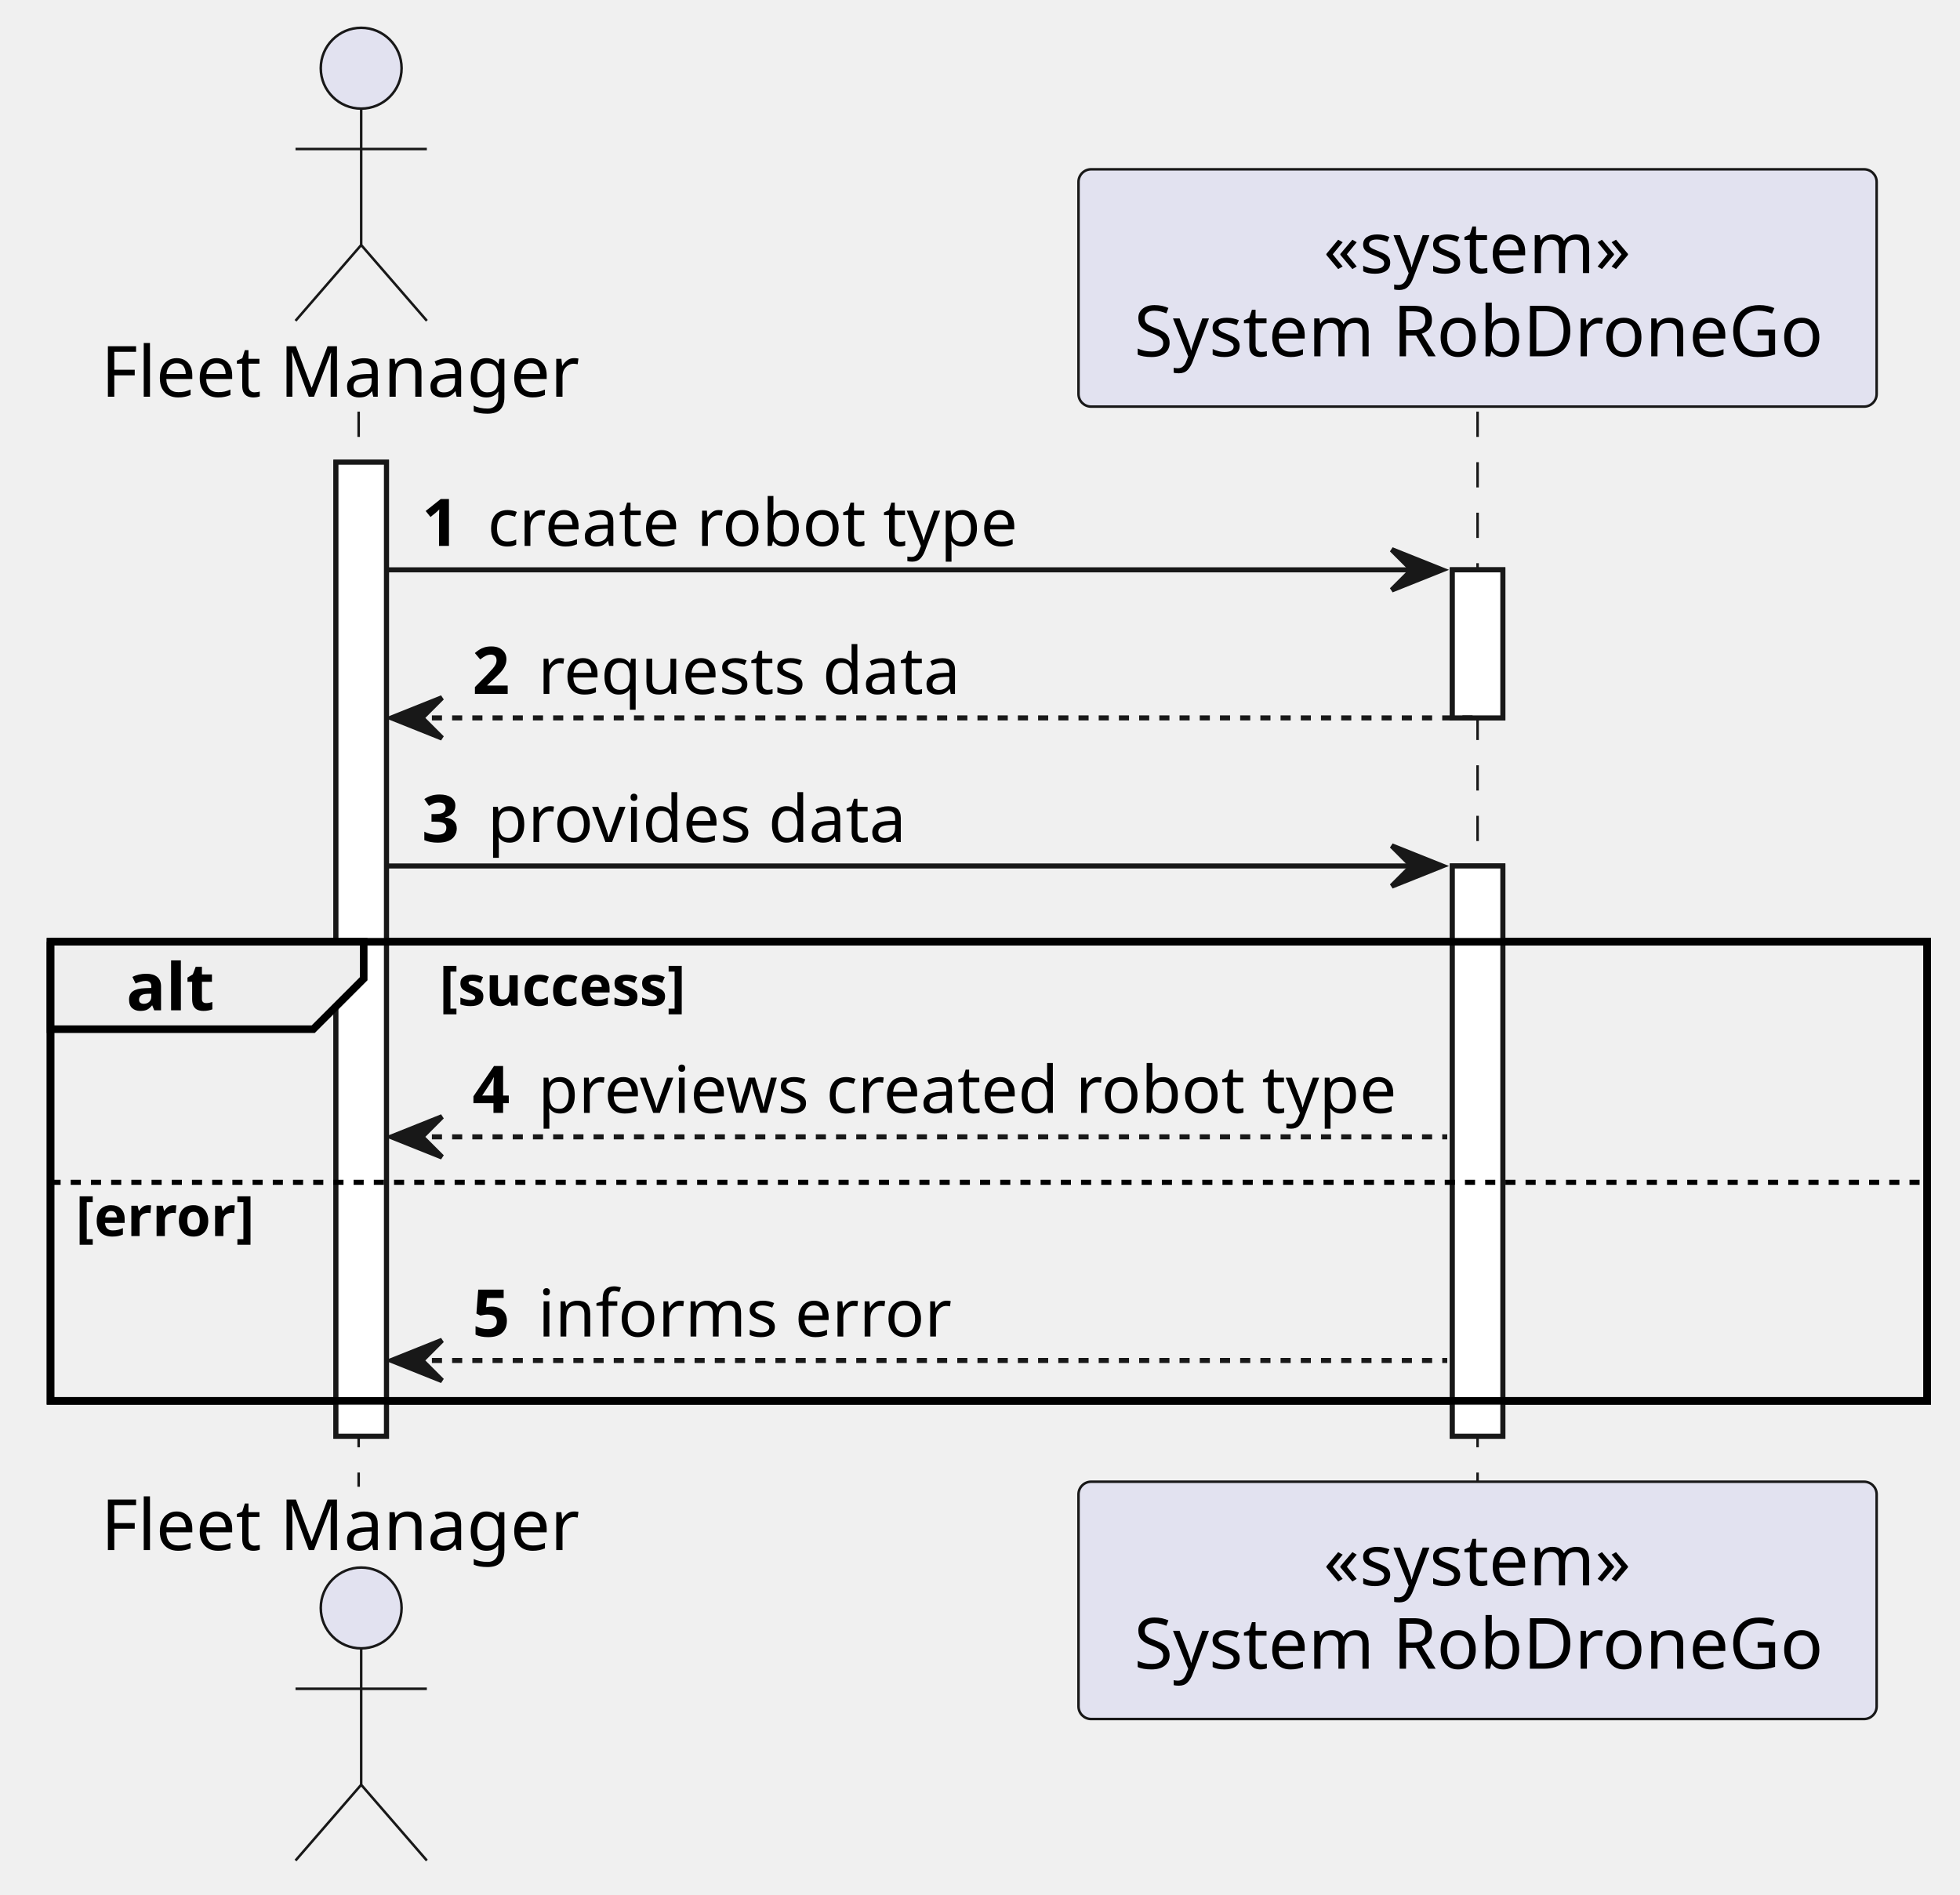
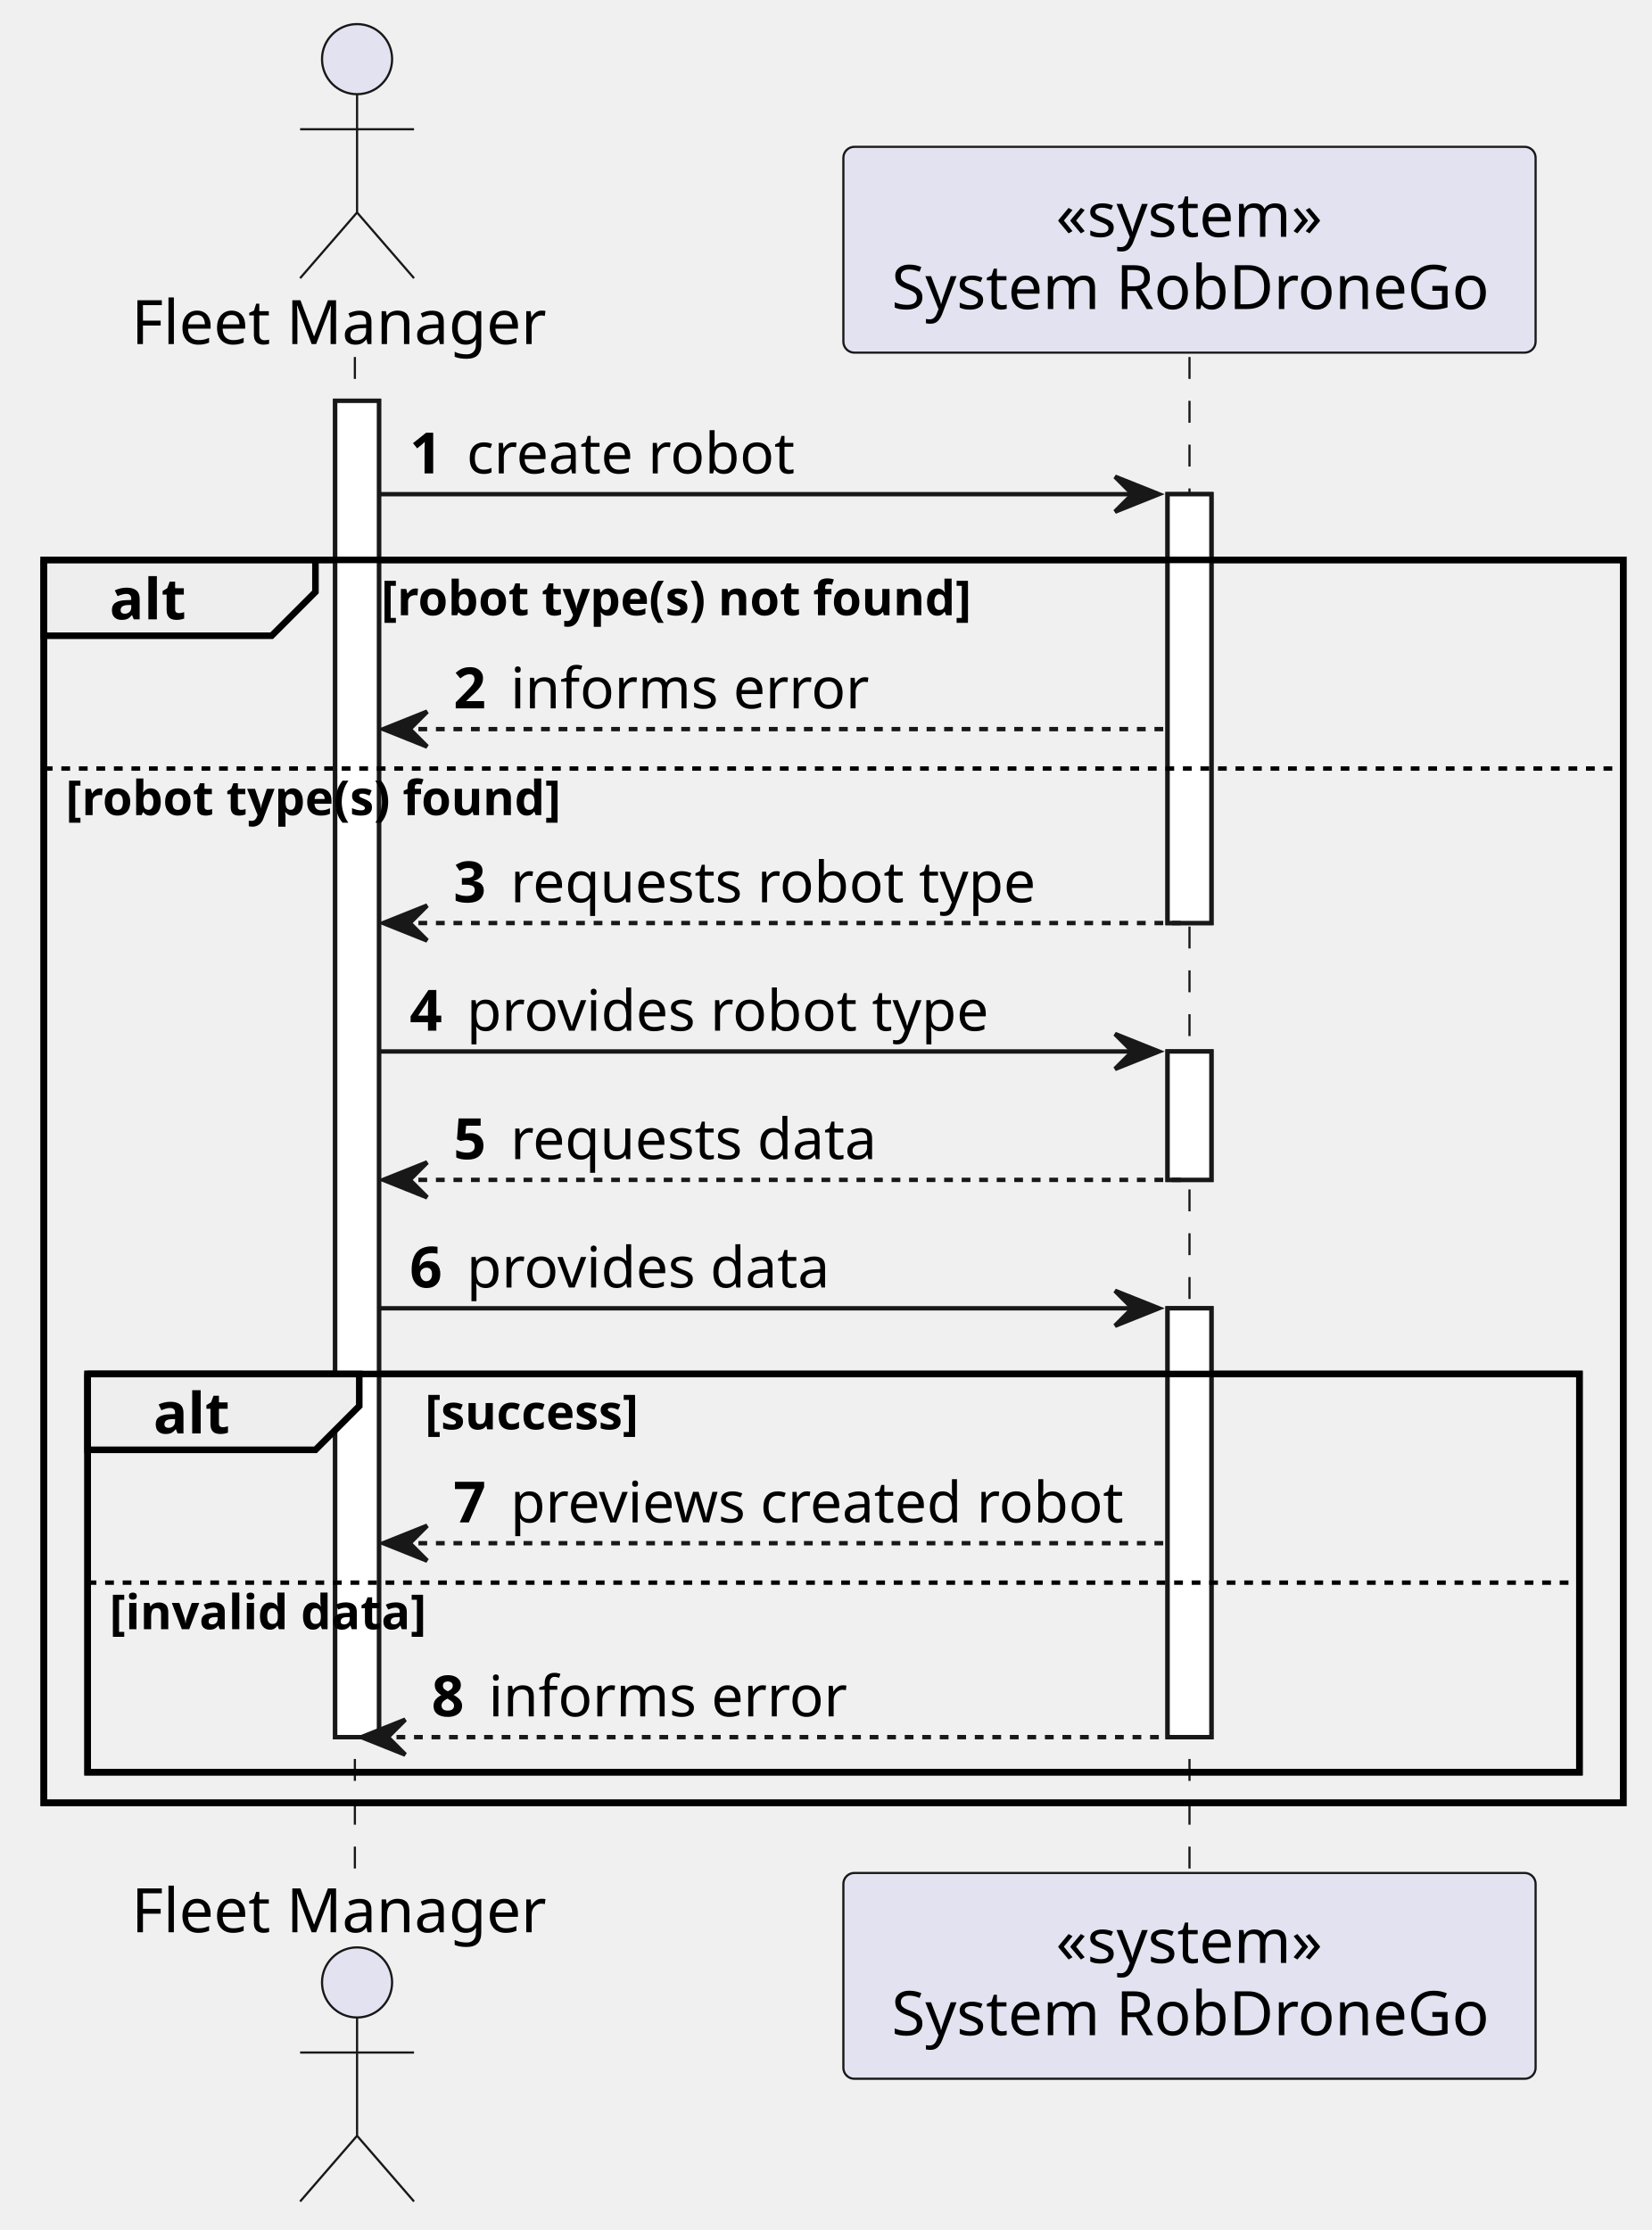
- <svg xmlns="http://www.w3.org/2000/svg" contentStyleType="text/css" height="375px" preserveAspectRatio="none" style="width:388px;height:375px;background:#FFFFFF;" version="1.1" viewBox="0 0 388 375" width="388px" zoomAndPan="magnify">
+ <svg xmlns="http://www.w3.org/2000/svg" contentStyleType="text/css" height="509px" preserveAspectRatio="none" style="width:377px;height:509px;background:#FFFFFF;" version="1.1" viewBox="0 0 377 509" width="377px" zoomAndPan="magnify">
  <defs />
  <g>
-     <rect fill="#FFFFFF" height="192.818" style="stroke:#181818;stroke-width:1.0;" width="10" x="66.5" y="91.488" />
-     <rect fill="#FFFFFF" height="29.311" style="stroke:#181818;stroke-width:1.0;" width="10" x="287.5" y="112.799" />
-     <rect fill="#FFFFFF" height="112.887" style="stroke:#181818;stroke-width:1.0;" width="10" x="287.5" y="171.42" />
-     <rect fill="none" height="90.887" style="stroke:#000000;stroke-width:1.5;" width="371.5" x="10" y="186.42" />
-     <line style="stroke:#181818;stroke-width:0.5;stroke-dasharray:5.0,5.0;" x1="71" x2="71" y1="81.488" y2="294.307" />
-     <line style="stroke:#181818;stroke-width:0.5;stroke-dasharray:5.0,5.0;" x1="292.5" x2="292.5" y1="81.488" y2="294.307" />
-     <text fill="#000000" font-family="sans-serif" font-size="14" lengthAdjust="spacing" textLength="97" x="20" y="78.535">Fleet Manager</text>
-     <ellipse cx="71.5" cy="13.5" fill="#E2E2F0" rx="8" ry="8" style="stroke:#181818;stroke-width:0.5;" />
-     <path d="M71.5,21.5 L71.5,48.5 M58.5,29.5 L84.5,29.5 M71.5,48.5 L58.5,63.5 M71.5,48.5 L84.5,63.5 " fill="none" style="stroke:#181818;stroke-width:0.5;" />
-     <text fill="#000000" font-family="sans-serif" font-size="14" lengthAdjust="spacing" textLength="97" x="20" y="306.842">Fleet Manager</text>
-     <ellipse cx="71.5" cy="318.295" fill="#E2E2F0" rx="8" ry="8" style="stroke:#181818;stroke-width:0.5;" />
-     <path d="M71.5,326.295 L71.5,353.295 M58.5,334.295 L84.5,334.295 M71.5,353.295 L58.5,368.295 M71.5,353.295 L84.5,368.295 " fill="none" style="stroke:#181818;stroke-width:0.5;" />
-     <rect fill="#E2E2F0" height="46.977" rx="2.5" ry="2.5" style="stroke:#181818;stroke-width:0.5;" width="158" x="213.5" y="33.512" />
-     <text fill="#000000" font-family="sans-serif" font-size="14" lengthAdjust="spacing" textLength="61" x="262" y="54.047">«system»</text>
-     <text fill="#000000" font-family="sans-serif" font-size="14" lengthAdjust="spacing" textLength="140" x="224.5" y="70.535">System RobDroneGo</text>
-     <rect fill="#E2E2F0" height="46.977" rx="2.5" ry="2.5" style="stroke:#181818;stroke-width:0.5;" width="158" x="213.5" y="293.307" />
-     <text fill="#000000" font-family="sans-serif" font-size="14" lengthAdjust="spacing" textLength="61" x="262" y="313.842">«system»</text>
-     <text fill="#000000" font-family="sans-serif" font-size="14" lengthAdjust="spacing" textLength="140" x="224.5" y="330.33">System RobDroneGo</text>
-     <rect fill="#FFFFFF" height="192.818" style="stroke:#181818;stroke-width:1.0;" width="10" x="66.5" y="91.488" />
-     <rect fill="#FFFFFF" height="29.311" style="stroke:#181818;stroke-width:1.0;" width="10" x="287.5" y="112.799" />
-     <rect fill="#FFFFFF" height="112.887" style="stroke:#181818;stroke-width:1.0;" width="10" x="287.5" y="171.42" />
-     <polygon fill="#181818" points="275.5,108.799,285.5,112.799,275.5,116.799,279.5,112.799" style="stroke:#181818;stroke-width:1.0;" />
-     <line style="stroke:#181818;stroke-width:1.0;" x1="76.5" x2="281.5" y1="112.799" y2="112.799" />
-     <text fill="#000000" font-family="sans-serif" font-size="13" font-weight="bold" lengthAdjust="spacing" textLength="9" x="83.5" y="108.057">1</text>
-     <text fill="#000000" font-family="sans-serif" font-size="13" lengthAdjust="spacing" textLength="107" x="96.5" y="108.057">create robot type</text>
-     <polygon fill="#181818" points="87.5,138.109,77.5,142.109,87.5,146.109,83.5,142.109" style="stroke:#181818;stroke-width:1.0;" />
-     <line style="stroke:#181818;stroke-width:1.0;stroke-dasharray:2.0,2.0;" x1="81.5" x2="291.5" y1="142.109" y2="142.109" />
-     <text fill="#000000" font-family="sans-serif" font-size="13" font-weight="bold" lengthAdjust="spacing" textLength="9" x="93.5" y="137.367">2</text>
-     <text fill="#000000" font-family="sans-serif" font-size="13" lengthAdjust="spacing" textLength="85" x="106.5" y="137.367">requests data</text>
-     <polygon fill="#181818" points="275.5,167.42,285.5,171.42,275.5,175.42,279.5,171.42" style="stroke:#181818;stroke-width:1.0;" />
-     <line style="stroke:#181818;stroke-width:1.0;" x1="76.5" x2="281.5" y1="171.42" y2="171.42" />
-     <text fill="#000000" font-family="sans-serif" font-size="13" font-weight="bold" lengthAdjust="spacing" textLength="9" x="83.5" y="166.678">3</text>
-     <text fill="#000000" font-family="sans-serif" font-size="13" lengthAdjust="spacing" textLength="85" x="96.5" y="166.678">provides data</text>
-     <path d="M10,186.42 L72,186.42 L72,193.731 L62,203.731 L10,203.731 L10,186.42 " fill="#EEEEEE" style="stroke:#000000;stroke-width:1.5;" />
-     <rect fill="none" height="90.887" style="stroke:#000000;stroke-width:1.5;" width="371.5" x="10" y="186.42" />
-     <text fill="#000000" font-family="sans-serif" font-size="13" font-weight="bold" lengthAdjust="spacing" textLength="17" x="25" y="199.988">alt</text>
-     <text fill="#000000" font-family="sans-serif" font-size="11" font-weight="bold" lengthAdjust="spacing" textLength="51" x="87" y="199.055">[success]</text>
-     <polygon fill="#181818" points="87.5,221.041,77.5,225.041,87.5,229.041,83.5,225.041" style="stroke:#181818;stroke-width:1.0;" />
-     <line style="stroke:#181818;stroke-width:1.0;stroke-dasharray:2.0,2.0;" x1="81.5" x2="286.5" y1="225.041" y2="225.041" />
-     <text fill="#000000" font-family="sans-serif" font-size="13" font-weight="bold" lengthAdjust="spacing" textLength="9" x="93.5" y="220.299">4</text>
-     <text fill="#000000" font-family="sans-serif" font-size="13" lengthAdjust="spacing" textLength="174" x="106.5" y="220.299">previews created robot type</text>
-     <line style="stroke:#000000;stroke-width:1.0;stroke-dasharray:2.0,2.0;" x1="10" x2="381.5" y1="234.041" y2="234.041" />
-     <text fill="#000000" font-family="sans-serif" font-size="11" font-weight="bold" lengthAdjust="spacing" textLength="36" x="15" y="244.676">[error]</text>
-     <polygon fill="#181818" points="87.5,265.307,77.5,269.307,87.5,273.307,83.5,269.307" style="stroke:#181818;stroke-width:1.0;" />
-     <line style="stroke:#181818;stroke-width:1.0;stroke-dasharray:2.0,2.0;" x1="81.5" x2="286.5" y1="269.307" y2="269.307" />
-     <text fill="#000000" font-family="sans-serif" font-size="13" font-weight="bold" lengthAdjust="spacing" textLength="9" x="93.5" y="264.565">5</text>
-     <text fill="#000000" font-family="sans-serif" font-size="13" lengthAdjust="spacing" textLength="83" x="106.5" y="264.565">informs error</text>
+     <rect fill="#FFFFFF" height="305.016" style="stroke:#181818;stroke-width:1.0;" width="10" x="76.5" y="91.488" />
+     <rect fill="#FFFFFF" height="97.887" style="stroke:#181818;stroke-width:1.0;" width="10" x="266.5" y="112.799" />
+     <rect fill="#FFFFFF" height="29.311" style="stroke:#181818;stroke-width:1.0;" width="10" x="266.5" y="239.996" />
+     <rect fill="#FFFFFF" height="97.887" style="stroke:#181818;stroke-width:1.0;" width="10" x="266.5" y="298.617" />
+     <rect fill="none" height="283.705" style="stroke:#000000;stroke-width:1.5;" width="360.5" x="10" y="127.799" />
+     <rect fill="none" height="90.887" style="stroke:#000000;stroke-width:1.5;" width="340.5" x="20" y="313.617" />
+     <line style="stroke:#181818;stroke-width:0.5;stroke-dasharray:5.0,5.0;" x1="81" x2="81" y1="81.488" y2="428.504" />
+     <line style="stroke:#181818;stroke-width:0.5;stroke-dasharray:5.0,5.0;" x1="271.5" x2="271.5" y1="81.488" y2="428.504" />
+     <text fill="#000000" font-family="sans-serif" font-size="14" lengthAdjust="spacing" textLength="97" x="30" y="78.535">Fleet Manager</text>
+     <ellipse cx="81.5" cy="13.5" fill="#E2E2F0" rx="8" ry="8" style="stroke:#181818;stroke-width:0.5;" />
+     <path d="M81.5,21.5 L81.5,48.5 M68.5,29.5 L94.5,29.5 M81.5,48.5 L68.5,63.5 M81.5,48.5 L94.5,63.5 " fill="none" style="stroke:#181818;stroke-width:0.5;" />
+     <text fill="#000000" font-family="sans-serif" font-size="14" lengthAdjust="spacing" textLength="97" x="30" y="441.039">Fleet Manager</text>
+     <ellipse cx="81.5" cy="452.492" fill="#E2E2F0" rx="8" ry="8" style="stroke:#181818;stroke-width:0.5;" />
+     <path d="M81.5,460.492 L81.5,487.492 M68.5,468.492 L94.5,468.492 M81.5,487.492 L68.5,502.492 M81.5,487.492 L94.5,502.492 " fill="none" style="stroke:#181818;stroke-width:0.5;" />
+     <rect fill="#E2E2F0" height="46.977" rx="2.5" ry="2.5" style="stroke:#181818;stroke-width:0.5;" width="158" x="192.5" y="33.512" />
+     <text fill="#000000" font-family="sans-serif" font-size="14" lengthAdjust="spacing" textLength="61" x="241" y="54.047">«system»</text>
+     <text fill="#000000" font-family="sans-serif" font-size="14" lengthAdjust="spacing" textLength="140" x="203.5" y="70.535">System RobDroneGo</text>
+     <rect fill="#E2E2F0" height="46.977" rx="2.5" ry="2.5" style="stroke:#181818;stroke-width:0.5;" width="158" x="192.5" y="427.504" />
+     <text fill="#000000" font-family="sans-serif" font-size="14" lengthAdjust="spacing" textLength="61" x="241" y="448.039">«system»</text>
+     <text fill="#000000" font-family="sans-serif" font-size="14" lengthAdjust="spacing" textLength="140" x="203.5" y="464.527">System RobDroneGo</text>
+     <rect fill="#FFFFFF" height="305.016" style="stroke:#181818;stroke-width:1.0;" width="10" x="76.5" y="91.488" />
+     <rect fill="#FFFFFF" height="97.887" style="stroke:#181818;stroke-width:1.0;" width="10" x="266.5" y="112.799" />
+     <rect fill="#FFFFFF" height="29.311" style="stroke:#181818;stroke-width:1.0;" width="10" x="266.5" y="239.996" />
+     <rect fill="#FFFFFF" height="97.887" style="stroke:#181818;stroke-width:1.0;" width="10" x="266.5" y="298.617" />
+     <polygon fill="#181818" points="254.5,108.799,264.5,112.799,254.5,116.799,258.5,112.799" style="stroke:#181818;stroke-width:1.0;" />
+     <line style="stroke:#181818;stroke-width:1.0;" x1="86.5" x2="260.5" y1="112.799" y2="112.799" />
+     <text fill="#000000" font-family="sans-serif" font-size="13" font-weight="bold" lengthAdjust="spacing" textLength="9" x="93.5" y="108.057">1</text>
+     <text fill="#000000" font-family="sans-serif" font-size="13" lengthAdjust="spacing" textLength="76" x="106.5" y="108.057">create robot</text>
+     <path d="M10,127.799 L72,127.799 L72,135.109 L62,145.109 L10,145.109 L10,127.799 " fill="#EEEEEE" style="stroke:#000000;stroke-width:1.5;" />
+     <rect fill="none" height="283.705" style="stroke:#000000;stroke-width:1.5;" width="360.5" x="10" y="127.799" />
+     <text fill="#000000" font-family="sans-serif" font-size="13" font-weight="bold" lengthAdjust="spacing" textLength="17" x="25" y="141.367">alt</text>
+     <text fill="#000000" font-family="sans-serif" font-size="11" font-weight="bold" lengthAdjust="spacing" textLength="138" x="87" y="140.434">[robot type(s) not found]</text>
+     <polygon fill="#181818" points="97.5,162.42,87.5,166.42,97.5,170.42,93.5,166.42" style="stroke:#181818;stroke-width:1.0;" />
+     <line style="stroke:#181818;stroke-width:1.0;stroke-dasharray:2.0,2.0;" x1="91.5" x2="265.5" y1="166.42" y2="166.42" />
+     <text fill="#000000" font-family="sans-serif" font-size="13" font-weight="bold" lengthAdjust="spacing" textLength="9" x="103.5" y="161.678">2</text>
+     <text fill="#000000" font-family="sans-serif" font-size="13" lengthAdjust="spacing" textLength="83" x="116.5" y="161.678">informs error</text>
+     <line style="stroke:#000000;stroke-width:1.0;stroke-dasharray:2.0,2.0;" x1="10" x2="370.5" y1="175.42" y2="175.42" />
+     <text fill="#000000" font-family="sans-serif" font-size="11" font-weight="bold" lengthAdjust="spacing" textLength="116" x="15" y="186.055">[robot type(s) found]</text>
+     <polygon fill="#181818" points="97.5,206.685,87.5,210.685,97.5,214.685,93.5,210.685" style="stroke:#181818;stroke-width:1.0;" />
+     <line style="stroke:#181818;stroke-width:1.0;stroke-dasharray:2.0,2.0;" x1="91.5" x2="270.5" y1="210.685" y2="210.685" />
+     <text fill="#000000" font-family="sans-serif" font-size="13" font-weight="bold" lengthAdjust="spacing" textLength="9" x="103.5" y="205.943">3</text>
+     <text fill="#000000" font-family="sans-serif" font-size="13" lengthAdjust="spacing" textLength="123" x="116.5" y="205.943">requests robot type</text>
+     <polygon fill="#181818" points="254.5,235.996,264.5,239.996,254.5,243.996,258.5,239.996" style="stroke:#181818;stroke-width:1.0;" />
+     <line style="stroke:#181818;stroke-width:1.0;" x1="86.5" x2="260.5" y1="239.996" y2="239.996" />
+     <text fill="#000000" font-family="sans-serif" font-size="13" font-weight="bold" lengthAdjust="spacing" textLength="9" x="93.5" y="235.254">4</text>
+     <text fill="#000000" font-family="sans-serif" font-size="13" lengthAdjust="spacing" textLength="123" x="106.5" y="235.254">provides robot type</text>
+     <polygon fill="#181818" points="97.5,265.307,87.5,269.307,97.5,273.307,93.5,269.307" style="stroke:#181818;stroke-width:1.0;" />
+     <line style="stroke:#181818;stroke-width:1.0;stroke-dasharray:2.0,2.0;" x1="91.5" x2="270.5" y1="269.307" y2="269.307" />
+     <text fill="#000000" font-family="sans-serif" font-size="13" font-weight="bold" lengthAdjust="spacing" textLength="9" x="103.5" y="264.565">5</text>
+     <text fill="#000000" font-family="sans-serif" font-size="13" lengthAdjust="spacing" textLength="85" x="116.5" y="264.565">requests data</text>
+     <polygon fill="#181818" points="254.5,294.617,264.5,298.617,254.5,302.617,258.5,298.617" style="stroke:#181818;stroke-width:1.0;" />
+     <line style="stroke:#181818;stroke-width:1.0;" x1="86.5" x2="260.5" y1="298.617" y2="298.617" />
+     <text fill="#000000" font-family="sans-serif" font-size="13" font-weight="bold" lengthAdjust="spacing" textLength="9" x="93.5" y="293.875">6</text>
+     <text fill="#000000" font-family="sans-serif" font-size="13" lengthAdjust="spacing" textLength="85" x="106.5" y="293.875">provides data</text>
+     <path d="M20,313.617 L82,313.617 L82,320.928 L72,330.928 L20,330.928 L20,313.617 " fill="#EEEEEE" style="stroke:#000000;stroke-width:1.5;" />
+     <rect fill="none" height="90.887" style="stroke:#000000;stroke-width:1.5;" width="340.5" x="20" y="313.617" />
+     <text fill="#000000" font-family="sans-serif" font-size="13" font-weight="bold" lengthAdjust="spacing" textLength="17" x="35" y="327.185">alt</text>
+     <text fill="#000000" font-family="sans-serif" font-size="11" font-weight="bold" lengthAdjust="spacing" textLength="51" x="97" y="326.252">[success]</text>
+     <polygon fill="#181818" points="97.5,348.238,87.5,352.238,97.5,356.238,93.5,352.238" style="stroke:#181818;stroke-width:1.0;" />
+     <line style="stroke:#181818;stroke-width:1.0;stroke-dasharray:2.0,2.0;" x1="91.5" x2="265.5" y1="352.238" y2="352.238" />
+     <text fill="#000000" font-family="sans-serif" font-size="13" font-weight="bold" lengthAdjust="spacing" textLength="9" x="103.5" y="347.496">7</text>
+     <text fill="#000000" font-family="sans-serif" font-size="13" lengthAdjust="spacing" textLength="143" x="116.5" y="347.496">previews created robot</text>
+     <line style="stroke:#000000;stroke-width:1.0;stroke-dasharray:2.0,2.0;" x1="20" x2="360.5" y1="361.238" y2="361.238" />
+     <text fill="#000000" font-family="sans-serif" font-size="11" font-weight="bold" lengthAdjust="spacing" textLength="74" x="25" y="371.873">[invalid data]</text>
+     <polygon fill="#181818" points="92.5,392.504,82.5,396.504,92.5,400.504,88.5,396.504" style="stroke:#181818;stroke-width:1.0;" />
+     <line style="stroke:#181818;stroke-width:1.0;stroke-dasharray:2.0,2.0;" x1="86.5" x2="270.5" y1="396.504" y2="396.504" />
+     <text fill="#000000" font-family="sans-serif" font-size="13" font-weight="bold" lengthAdjust="spacing" textLength="9" x="98.5" y="391.762">8</text>
+     <text fill="#000000" font-family="sans-serif" font-size="13" lengthAdjust="spacing" textLength="83" x="111.5" y="391.762">informs error</text>
  </g>
</svg>
